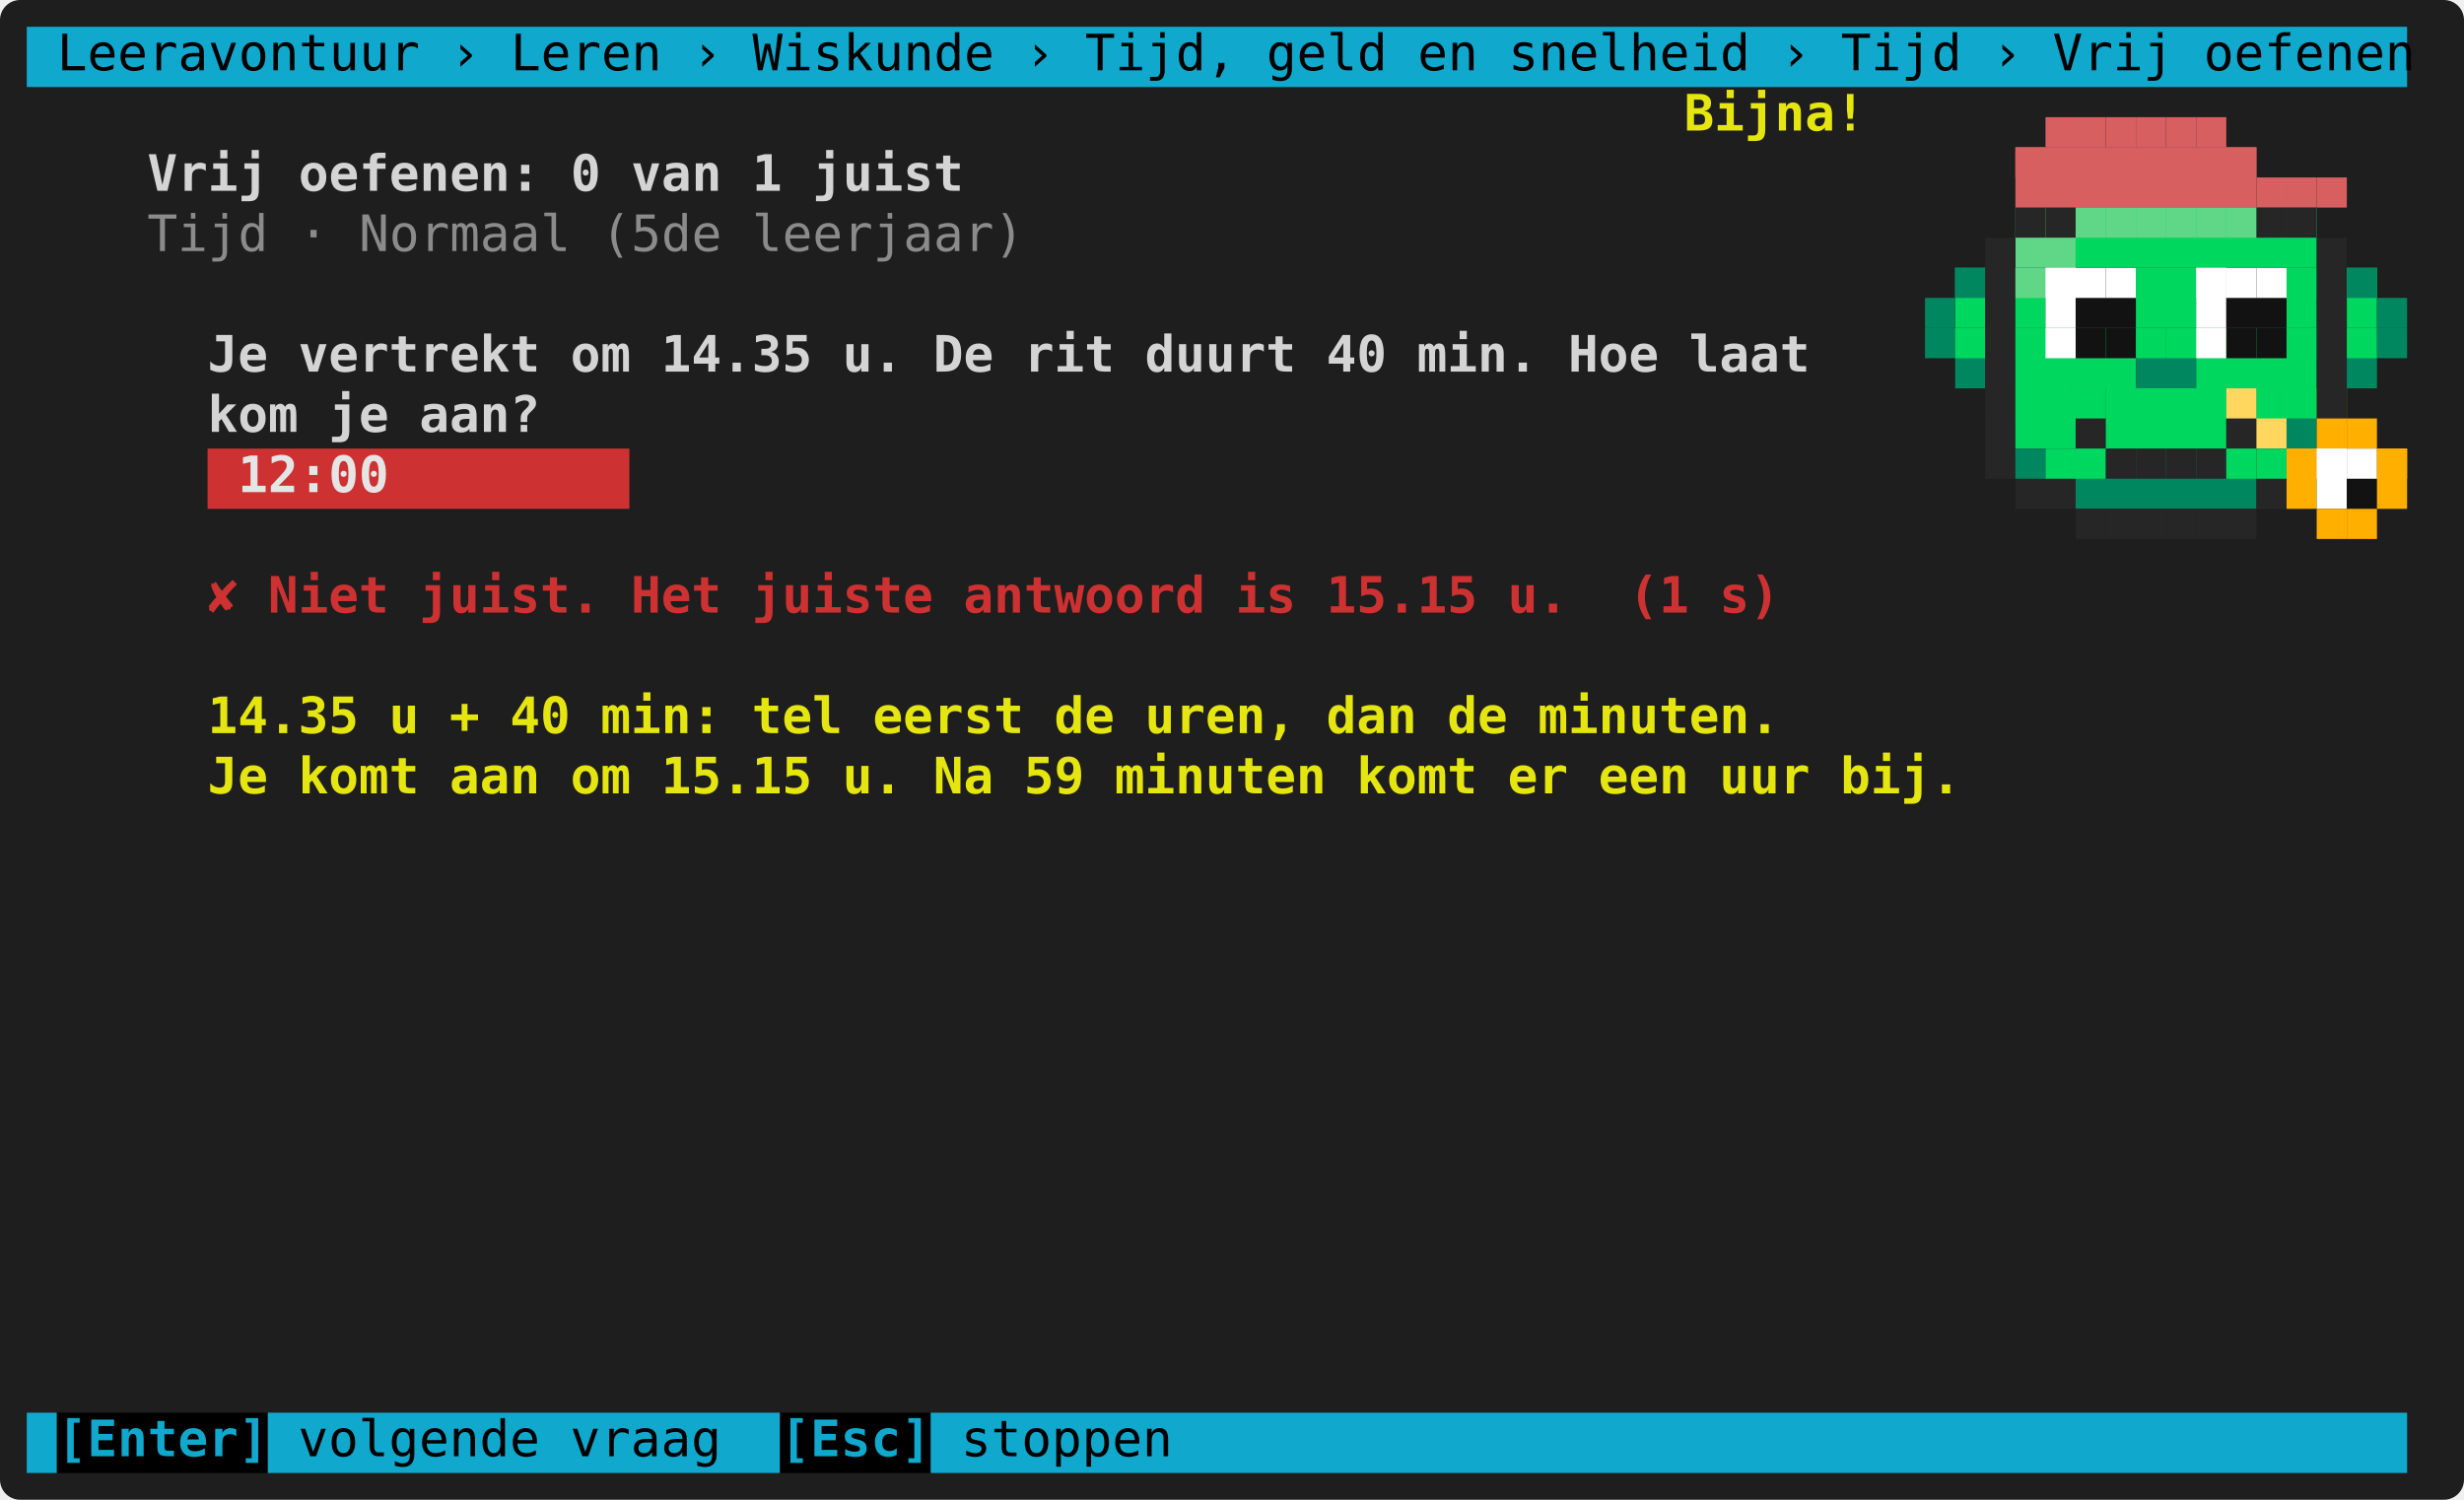
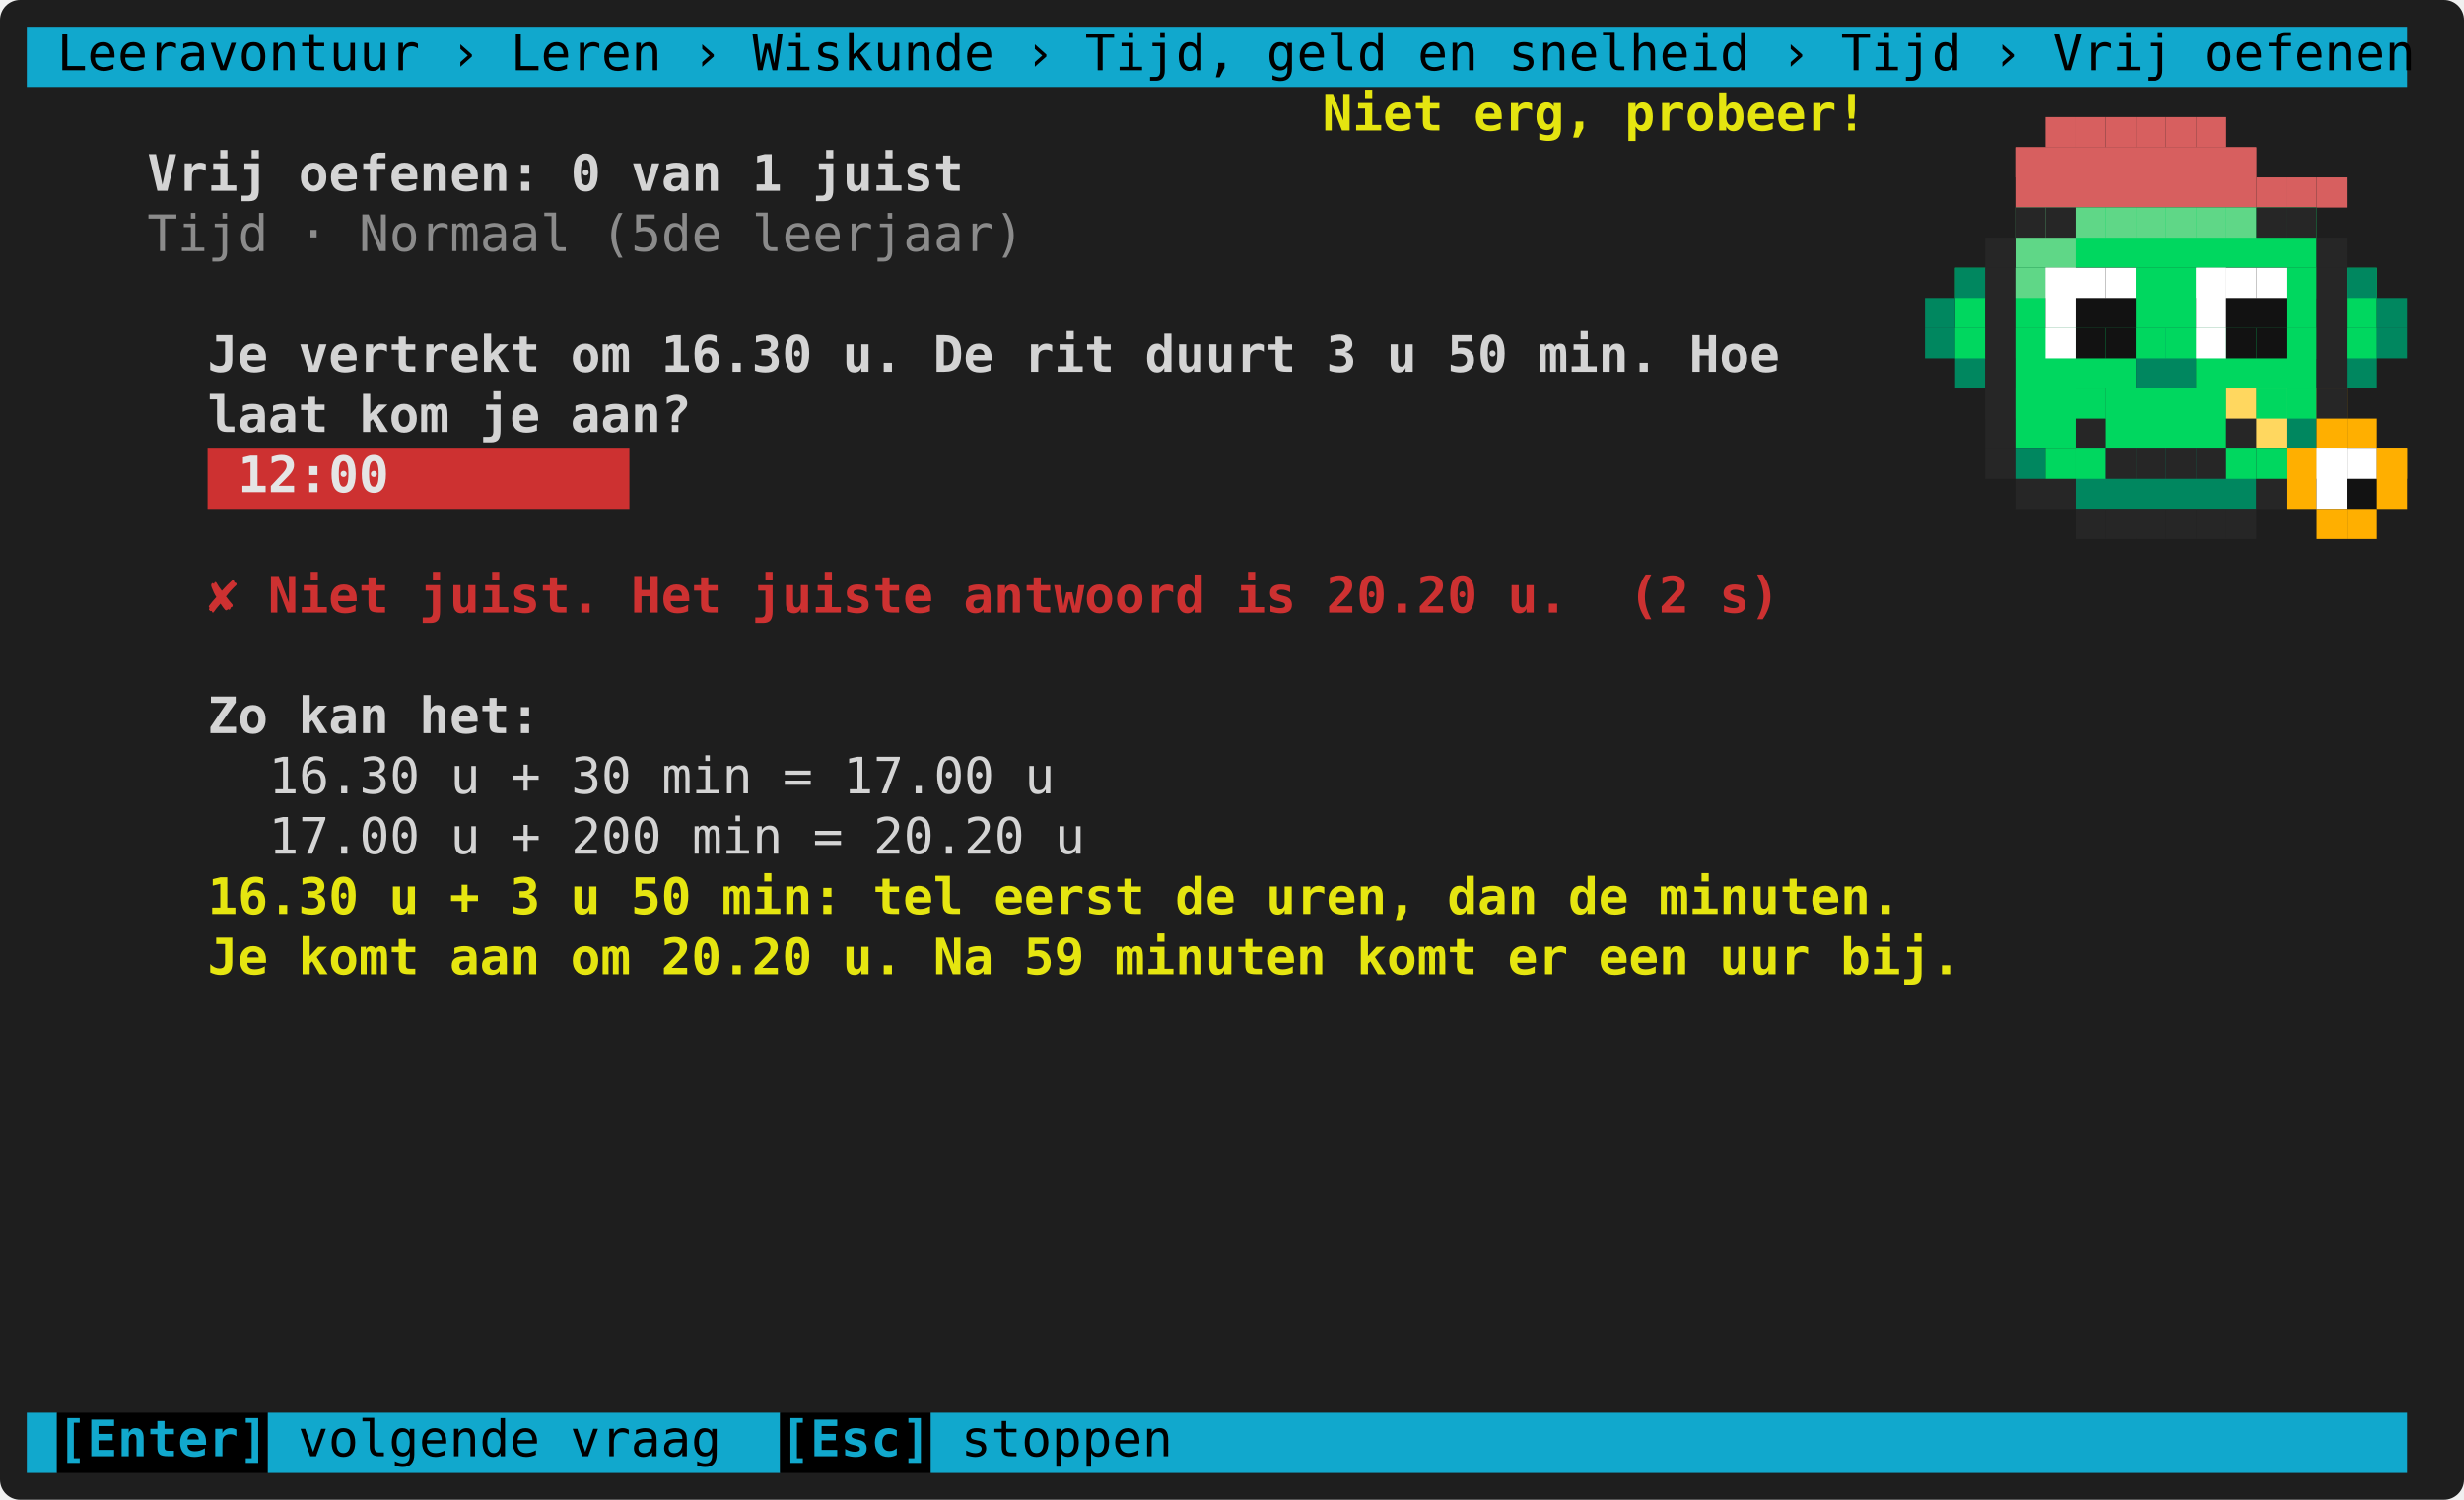
<svg xmlns="http://www.w3.org/2000/svg" width="736" height="448" viewBox="0 0 736 448" role="img" aria-label="Aankomstuur: nagekeken">
  <rect width="736" height="448" rx="6" fill="#1e1e1e" />
  <g font-family="DejaVu Sans Mono, Menlo, Consolas, monospace" font-size="15">
    <rect x="8" y="8" width="711" height="18" fill="#11a8cd" />
    <text x="8" y="21" textLength="711" lengthAdjust="spacingAndGlyphs" xml:space="preserve" fill="#000000"> Leeravontuur › Leren › Wiskunde › Tijd, geld en snelheid › Tijd › Vrij oefenen</text>
    <rect x="611" y="35" width="9" height="9" fill="#d75f5f" />
    <rect x="620" y="35" width="9" height="9" fill="#d75f5f" />
    <rect x="629" y="35" width="9" height="9" fill="#d75f5f" />
    <rect x="638" y="35" width="9" height="9" fill="#d75f5f" />
    <rect x="647" y="35" width="9" height="9" fill="#d75f5f" />
    <rect x="656" y="35" width="9" height="9" fill="#d75f5f" />
-     <text x="503" y="39" textLength="54" lengthAdjust="spacingAndGlyphs" xml:space="preserve" fill="#e5e510" font-weight="bold">Bijna!</text>
+     <text x="395" y="39" textLength="162" lengthAdjust="spacingAndGlyphs" xml:space="preserve" fill="#e5e510" font-weight="bold">Niet erg, probeer!</text>
    <rect x="602" y="44" width="72" height="18" fill="#d75f5f" />
    <rect x="602" y="44" width="9" height="9" fill="#d75f5f" />
    <rect x="611" y="44" width="9" height="9" fill="#d75f5f" />
    <rect x="620" y="44" width="9" height="9" fill="#d75f5f" />
    <rect x="629" y="44" width="9" height="9" fill="#d75f5f" />
    <rect x="638" y="44" width="9" height="9" fill="#d75f5f" />
    <rect x="647" y="44" width="9" height="9" fill="#d75f5f" />
    <rect x="656" y="44" width="9" height="9" fill="#d75f5f" />
    <rect x="665" y="44" width="9" height="9" fill="#d75f5f" />
    <rect x="674" y="53" width="9" height="9" fill="#d75f5f" />
    <rect x="683" y="53" width="9" height="9" fill="#d75f5f" />
    <rect x="692" y="53" width="9" height="9" fill="#d75f5f" />
    <text x="44" y="57" textLength="243" lengthAdjust="spacingAndGlyphs" xml:space="preserve" fill="#d4d4d4" font-weight="bold">Vrij oefenen: 0 van 1 juist</text>
    <rect x="602" y="62" width="18" height="18" fill="#5fd787" />
    <rect x="620" y="62" width="72" height="18" fill="#00d75f" />
    <rect x="593" y="71" width="9" height="9" fill="#262626" />
    <rect x="602" y="62" width="9" height="9" fill="#262626" />
    <rect x="611" y="62" width="9" height="9" fill="#262626" />
    <rect x="620" y="62" width="9" height="9" fill="#5fd787" />
    <rect x="629" y="62" width="9" height="9" fill="#5fd787" />
    <rect x="638" y="62" width="9" height="9" fill="#5fd787" />
    <rect x="647" y="62" width="9" height="9" fill="#5fd787" />
    <rect x="656" y="62" width="9" height="9" fill="#5fd787" />
    <rect x="665" y="62" width="9" height="9" fill="#5fd787" />
    <rect x="674" y="62" width="9" height="9" fill="#262626" />
    <rect x="683" y="62" width="9" height="9" fill="#262626" />
    <rect x="692" y="71" width="9" height="9" fill="#262626" />
    <text x="44" y="75" textLength="261" lengthAdjust="spacingAndGlyphs" xml:space="preserve" fill="#d4d4d4" opacity="0.6">Tijd · Normaal (5de leerjaar)</text>
    <rect x="584" y="80" width="9" height="18" fill="#00d75f" />
    <rect x="593" y="80" width="9" height="18" fill="#262626" />
    <rect x="602" y="80" width="9" height="18" fill="#00d75f" />
    <rect x="611" y="80" width="9" height="18" fill="#ffffff" />
    <rect x="620" y="80" width="18" height="18" fill="#121212" />
    <rect x="638" y="80" width="18" height="18" fill="#00d75f" />
    <rect x="656" y="80" width="9" height="18" fill="#ffffff" />
    <rect x="665" y="80" width="18" height="18" fill="#121212" />
    <rect x="683" y="80" width="9" height="18" fill="#00d75f" />
    <rect x="692" y="80" width="9" height="18" fill="#262626" />
    <rect x="701" y="80" width="9" height="18" fill="#00d75f" />
    <rect x="575" y="89" width="9" height="9" fill="#00875f" />
    <rect x="584" y="80" width="9" height="9" fill="#00875f" />
    <rect x="593" y="80" width="9" height="9" fill="#262626" />
    <rect x="602" y="80" width="9" height="9" fill="#5fd787" />
    <rect x="611" y="80" width="9" height="9" fill="#ffffff" />
    <rect x="620" y="80" width="9" height="9" fill="#ffffff" />
    <rect x="629" y="80" width="9" height="9" fill="#ffffff" />
    <rect x="638" y="80" width="9" height="9" fill="#00d75f" />
    <rect x="647" y="80" width="9" height="9" fill="#00d75f" />
    <rect x="656" y="80" width="9" height="9" fill="#ffffff" />
    <rect x="665" y="80" width="9" height="9" fill="#ffffff" />
    <rect x="674" y="80" width="9" height="9" fill="#ffffff" />
    <rect x="683" y="80" width="9" height="9" fill="#00d75f" />
    <rect x="692" y="80" width="9" height="9" fill="#262626" />
    <rect x="701" y="80" width="9" height="9" fill="#00875f" />
    <rect x="710" y="89" width="9" height="9" fill="#00875f" />
    <rect x="584" y="98" width="9" height="18" fill="#00875f" />
    <rect x="593" y="98" width="9" height="18" fill="#262626" />
    <rect x="602" y="98" width="36" height="18" fill="#00d75f" />
    <rect x="638" y="98" width="18" height="18" fill="#00875f" />
    <rect x="656" y="98" width="36" height="18" fill="#00d75f" />
    <rect x="692" y="98" width="9" height="18" fill="#262626" />
    <rect x="701" y="98" width="9" height="18" fill="#00875f" />
    <rect x="575" y="98" width="9" height="9" fill="#00875f" />
    <rect x="584" y="98" width="9" height="9" fill="#00d75f" />
    <rect x="593" y="98" width="9" height="9" fill="#262626" />
    <rect x="602" y="98" width="9" height="9" fill="#00d75f" />
    <rect x="611" y="98" width="9" height="9" fill="#ffffff" />
    <rect x="620" y="98" width="9" height="9" fill="#121212" />
    <rect x="629" y="98" width="9" height="9" fill="#121212" />
    <rect x="638" y="98" width="9" height="9" fill="#00d75f" />
    <rect x="647" y="98" width="9" height="9" fill="#00d75f" />
    <rect x="656" y="98" width="9" height="9" fill="#ffffff" />
    <rect x="665" y="98" width="9" height="9" fill="#121212" />
    <rect x="674" y="98" width="9" height="9" fill="#121212" />
    <rect x="683" y="98" width="9" height="9" fill="#00d75f" />
    <rect x="692" y="98" width="9" height="9" fill="#262626" />
    <rect x="701" y="98" width="9" height="9" fill="#00d75f" />
    <rect x="710" y="98" width="9" height="9" fill="#00875f" />
-     <text x="62" y="111" textLength="477" lengthAdjust="spacingAndGlyphs" xml:space="preserve" fill="#d4d4d4" font-weight="bold">Je vertrekt om 14.35 u. De rit duurt 40 min. Hoe laat</text>
+     <text x="62" y="111" textLength="468" lengthAdjust="spacingAndGlyphs" xml:space="preserve" fill="#d4d4d4" font-weight="bold">Je vertrekt om 16.30 u. De rit duurt 3 u 50 min. Hoe</text>
    <rect x="593" y="116" width="9" height="18" fill="#262626" />
    <rect x="602" y="116" width="18" height="18" fill="#00d75f" />
    <rect x="620" y="116" width="9" height="18" fill="#262626" />
    <rect x="629" y="116" width="36" height="18" fill="#00d75f" />
    <rect x="665" y="116" width="9" height="18" fill="#262626" />
    <rect x="674" y="116" width="9" height="18" fill="#ffd75f" />
    <rect x="683" y="116" width="9" height="18" fill="#00875f" />
    <rect x="692" y="116" width="9" height="18" fill="#ffaf00" />
    <rect x="593" y="116" width="9" height="9" fill="#262626" />
    <rect x="602" y="116" width="9" height="9" fill="#00d75f" />
    <rect x="611" y="116" width="9" height="9" fill="#00d75f" />
    <rect x="620" y="116" width="9" height="9" fill="#00d75f" />
    <rect x="629" y="116" width="9" height="9" fill="#00d75f" />
    <rect x="638" y="116" width="9" height="9" fill="#00d75f" />
    <rect x="647" y="116" width="9" height="9" fill="#00d75f" />
    <rect x="656" y="116" width="9" height="9" fill="#00d75f" />
    <rect x="665" y="116" width="9" height="9" fill="#ffd75f" />
    <rect x="674" y="116" width="9" height="9" fill="#00d75f" />
    <rect x="683" y="116" width="9" height="9" fill="#00d75f" />
    <rect x="692" y="116" width="9" height="9" fill="#262626" />
    <rect x="701" y="125" width="9" height="9" fill="#ffaf00" />
-     <text x="62" y="129" textLength="99" lengthAdjust="spacingAndGlyphs" xml:space="preserve" fill="#d4d4d4" font-weight="bold">kom je aan?</text>
+     <text x="62" y="129" textLength="144" lengthAdjust="spacingAndGlyphs" xml:space="preserve" fill="#d4d4d4" font-weight="bold">laat kom je aan?</text>
    <rect x="62" y="134" width="126" height="18" fill="#cd3131" />
    <rect x="602" y="134" width="18" height="18" fill="#262626" />
    <rect x="620" y="134" width="54" height="18" fill="#00875f" />
    <rect x="674" y="134" width="9" height="18" fill="#262626" />
    <rect x="683" y="134" width="9" height="18" fill="#ffaf00" />
    <rect x="692" y="134" width="9" height="18" fill="#ffffff" />
    <rect x="701" y="134" width="9" height="18" fill="#121212" />
    <rect x="710" y="134" width="9" height="18" fill="#ffaf00" />
    <rect x="593" y="134" width="9" height="9" fill="#262626" />
    <rect x="602" y="134" width="9" height="9" fill="#00875f" />
    <rect x="611" y="134" width="9" height="9" fill="#00d75f" />
    <rect x="620" y="134" width="9" height="9" fill="#00d75f" />
    <rect x="629" y="134" width="9" height="9" fill="#262626" />
    <rect x="638" y="134" width="9" height="9" fill="#262626" />
    <rect x="647" y="134" width="9" height="9" fill="#262626" />
    <rect x="656" y="134" width="9" height="9" fill="#262626" />
    <rect x="665" y="134" width="9" height="9" fill="#00d75f" />
    <rect x="674" y="134" width="9" height="9" fill="#00d75f" />
    <rect x="683" y="134" width="9" height="9" fill="#ffaf00" />
    <rect x="692" y="134" width="9" height="9" fill="#ffffff" />
    <rect x="701" y="134" width="9" height="9" fill="#ffffff" />
    <rect x="710" y="134" width="9" height="9" fill="#ffaf00" />
    <text x="62" y="147" textLength="126" lengthAdjust="spacingAndGlyphs" xml:space="preserve" fill="#e5e5e5" font-weight="bold"> 12:00        </text>
    <rect x="620" y="152" width="9" height="9" fill="#262626" />
    <rect x="629" y="152" width="9" height="9" fill="#262626" />
    <rect x="638" y="152" width="9" height="9" fill="#262626" />
    <rect x="647" y="152" width="9" height="9" fill="#262626" />
    <rect x="656" y="152" width="9" height="9" fill="#262626" />
    <rect x="665" y="152" width="9" height="9" fill="#262626" />
    <rect x="692" y="152" width="9" height="9" fill="#ffaf00" />
    <rect x="701" y="152" width="9" height="9" fill="#ffaf00" />
-     <text x="62" y="183" textLength="468" lengthAdjust="spacingAndGlyphs" xml:space="preserve" fill="#cd3131" font-weight="bold">✘ Niet juist. Het juiste antwoord is 15.15 u.  (1 s)</text>
-     <text x="62" y="219" textLength="468" lengthAdjust="spacingAndGlyphs" xml:space="preserve" fill="#e5e510" font-weight="bold">14.35 u + 40 min: tel eerst de uren, dan de minuten.</text>
-     <text x="62" y="237" textLength="522" lengthAdjust="spacingAndGlyphs" xml:space="preserve" fill="#e5e510" font-weight="bold">Je komt aan om 15.15 u. Na 59 minuten komt er een uur bij.</text>
+     <text x="62" y="183" textLength="468" lengthAdjust="spacingAndGlyphs" xml:space="preserve" fill="#cd3131" font-weight="bold">✘ Niet juist. Het juiste antwoord is 20.20 u.  (2 s)</text>
+     <text x="62" y="219" textLength="99" lengthAdjust="spacingAndGlyphs" xml:space="preserve" fill="#d4d4d4" font-weight="bold">Zo kan het:</text>
+     <text x="8" y="237" textLength="720" lengthAdjust="spacingAndGlyphs" xml:space="preserve" fill="#d4d4d4">        16.30 u + 30 min = 17.00 u                                              </text>
+     <text x="8" y="255" textLength="720" lengthAdjust="spacingAndGlyphs" xml:space="preserve" fill="#d4d4d4">        17.00 u + 200 min = 20.20 u                                             </text>
+     <text x="62" y="273" textLength="504" lengthAdjust="spacingAndGlyphs" xml:space="preserve" fill="#e5e510" font-weight="bold">16.30 u + 3 u 50 min: tel eerst de uren, dan de minuten.</text>
+     <text x="62" y="291" textLength="522" lengthAdjust="spacingAndGlyphs" xml:space="preserve" fill="#e5e510" font-weight="bold">Je komt aan om 20.20 u. Na 59 minuten komt er een uur bij.</text>
    <rect x="8" y="422" width="9" height="18" fill="#11a8cd" />
    <rect x="17" y="422" width="63" height="18" fill="#000000" />
    <rect x="80" y="422" width="153" height="18" fill="#11a8cd" />
    <rect x="233" y="422" width="45" height="18" fill="#000000" />
    <rect x="278" y="422" width="441" height="18" fill="#11a8cd" />
    <text x="17" y="435" textLength="63" lengthAdjust="spacingAndGlyphs" xml:space="preserve" fill="#11a8cd" font-weight="bold">[Enter]</text>
    <text x="80" y="435" textLength="153" lengthAdjust="spacingAndGlyphs" xml:space="preserve" fill="#000000"> volgende vraag  </text>
    <text x="233" y="435" textLength="45" lengthAdjust="spacingAndGlyphs" xml:space="preserve" fill="#11a8cd" font-weight="bold">[Esc]</text>
    <text x="278" y="435" textLength="441" lengthAdjust="spacingAndGlyphs" xml:space="preserve" fill="#000000"> stoppen                                         </text>
  </g>
</svg>
